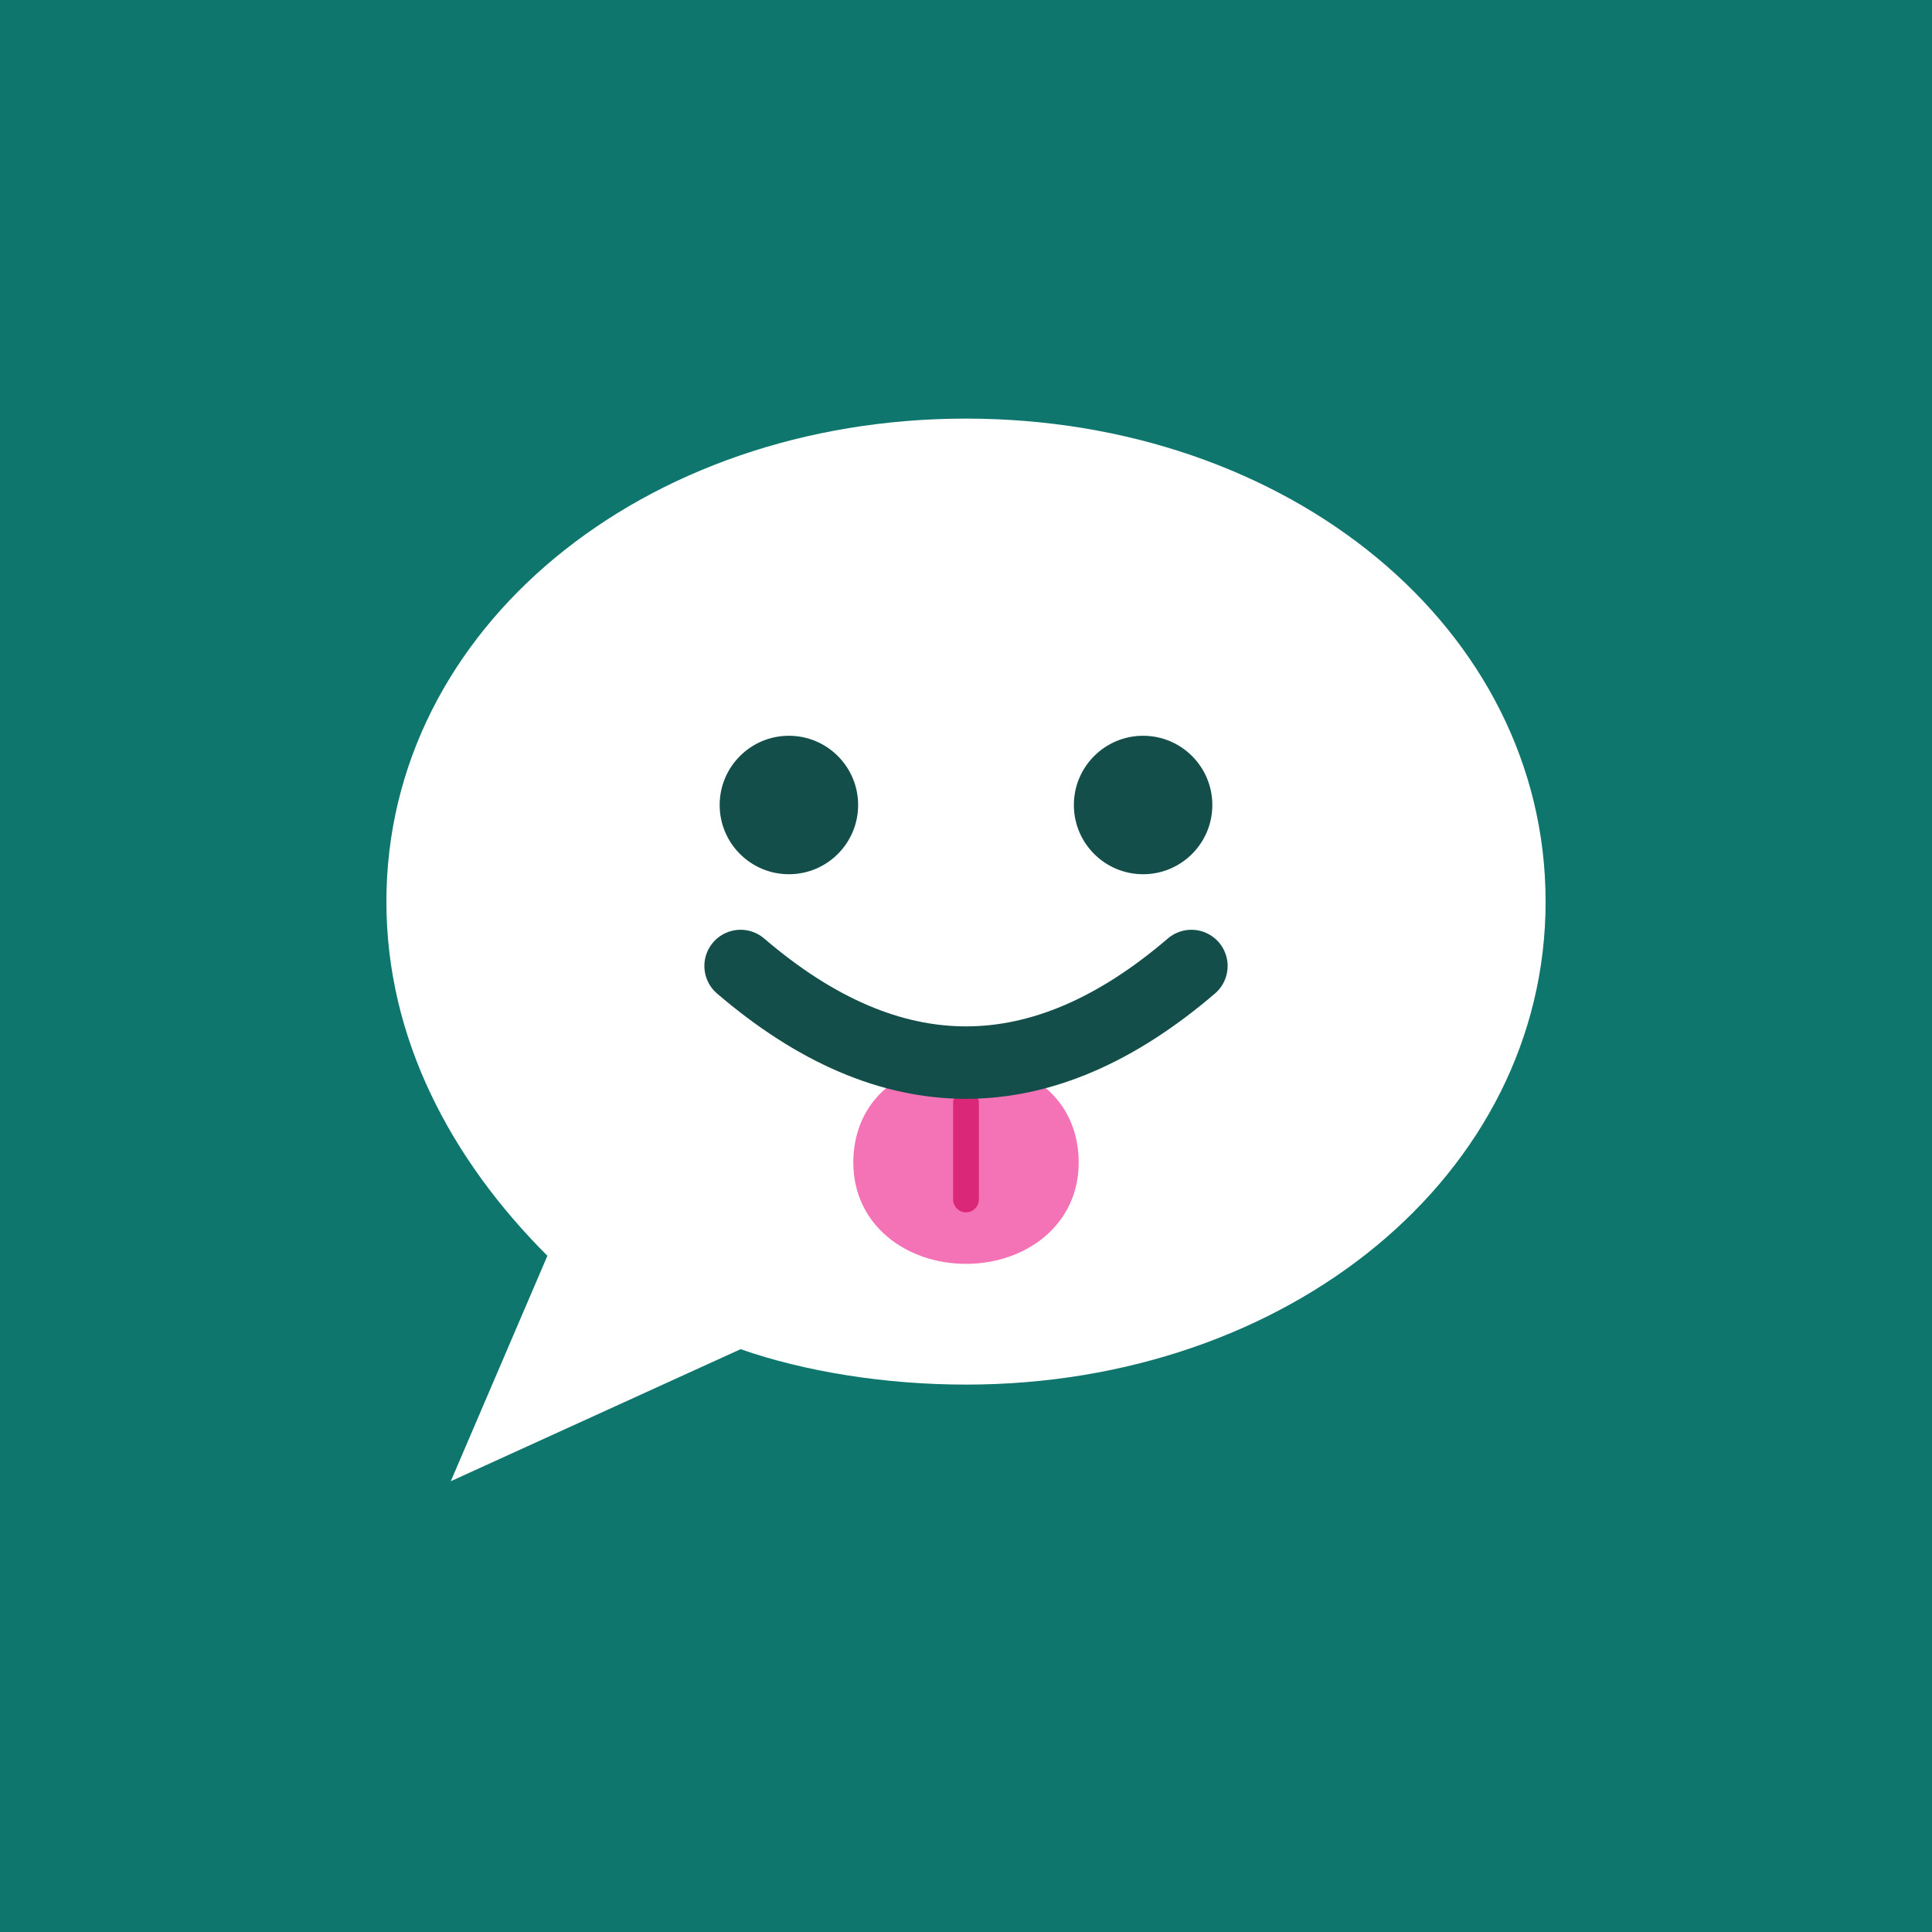
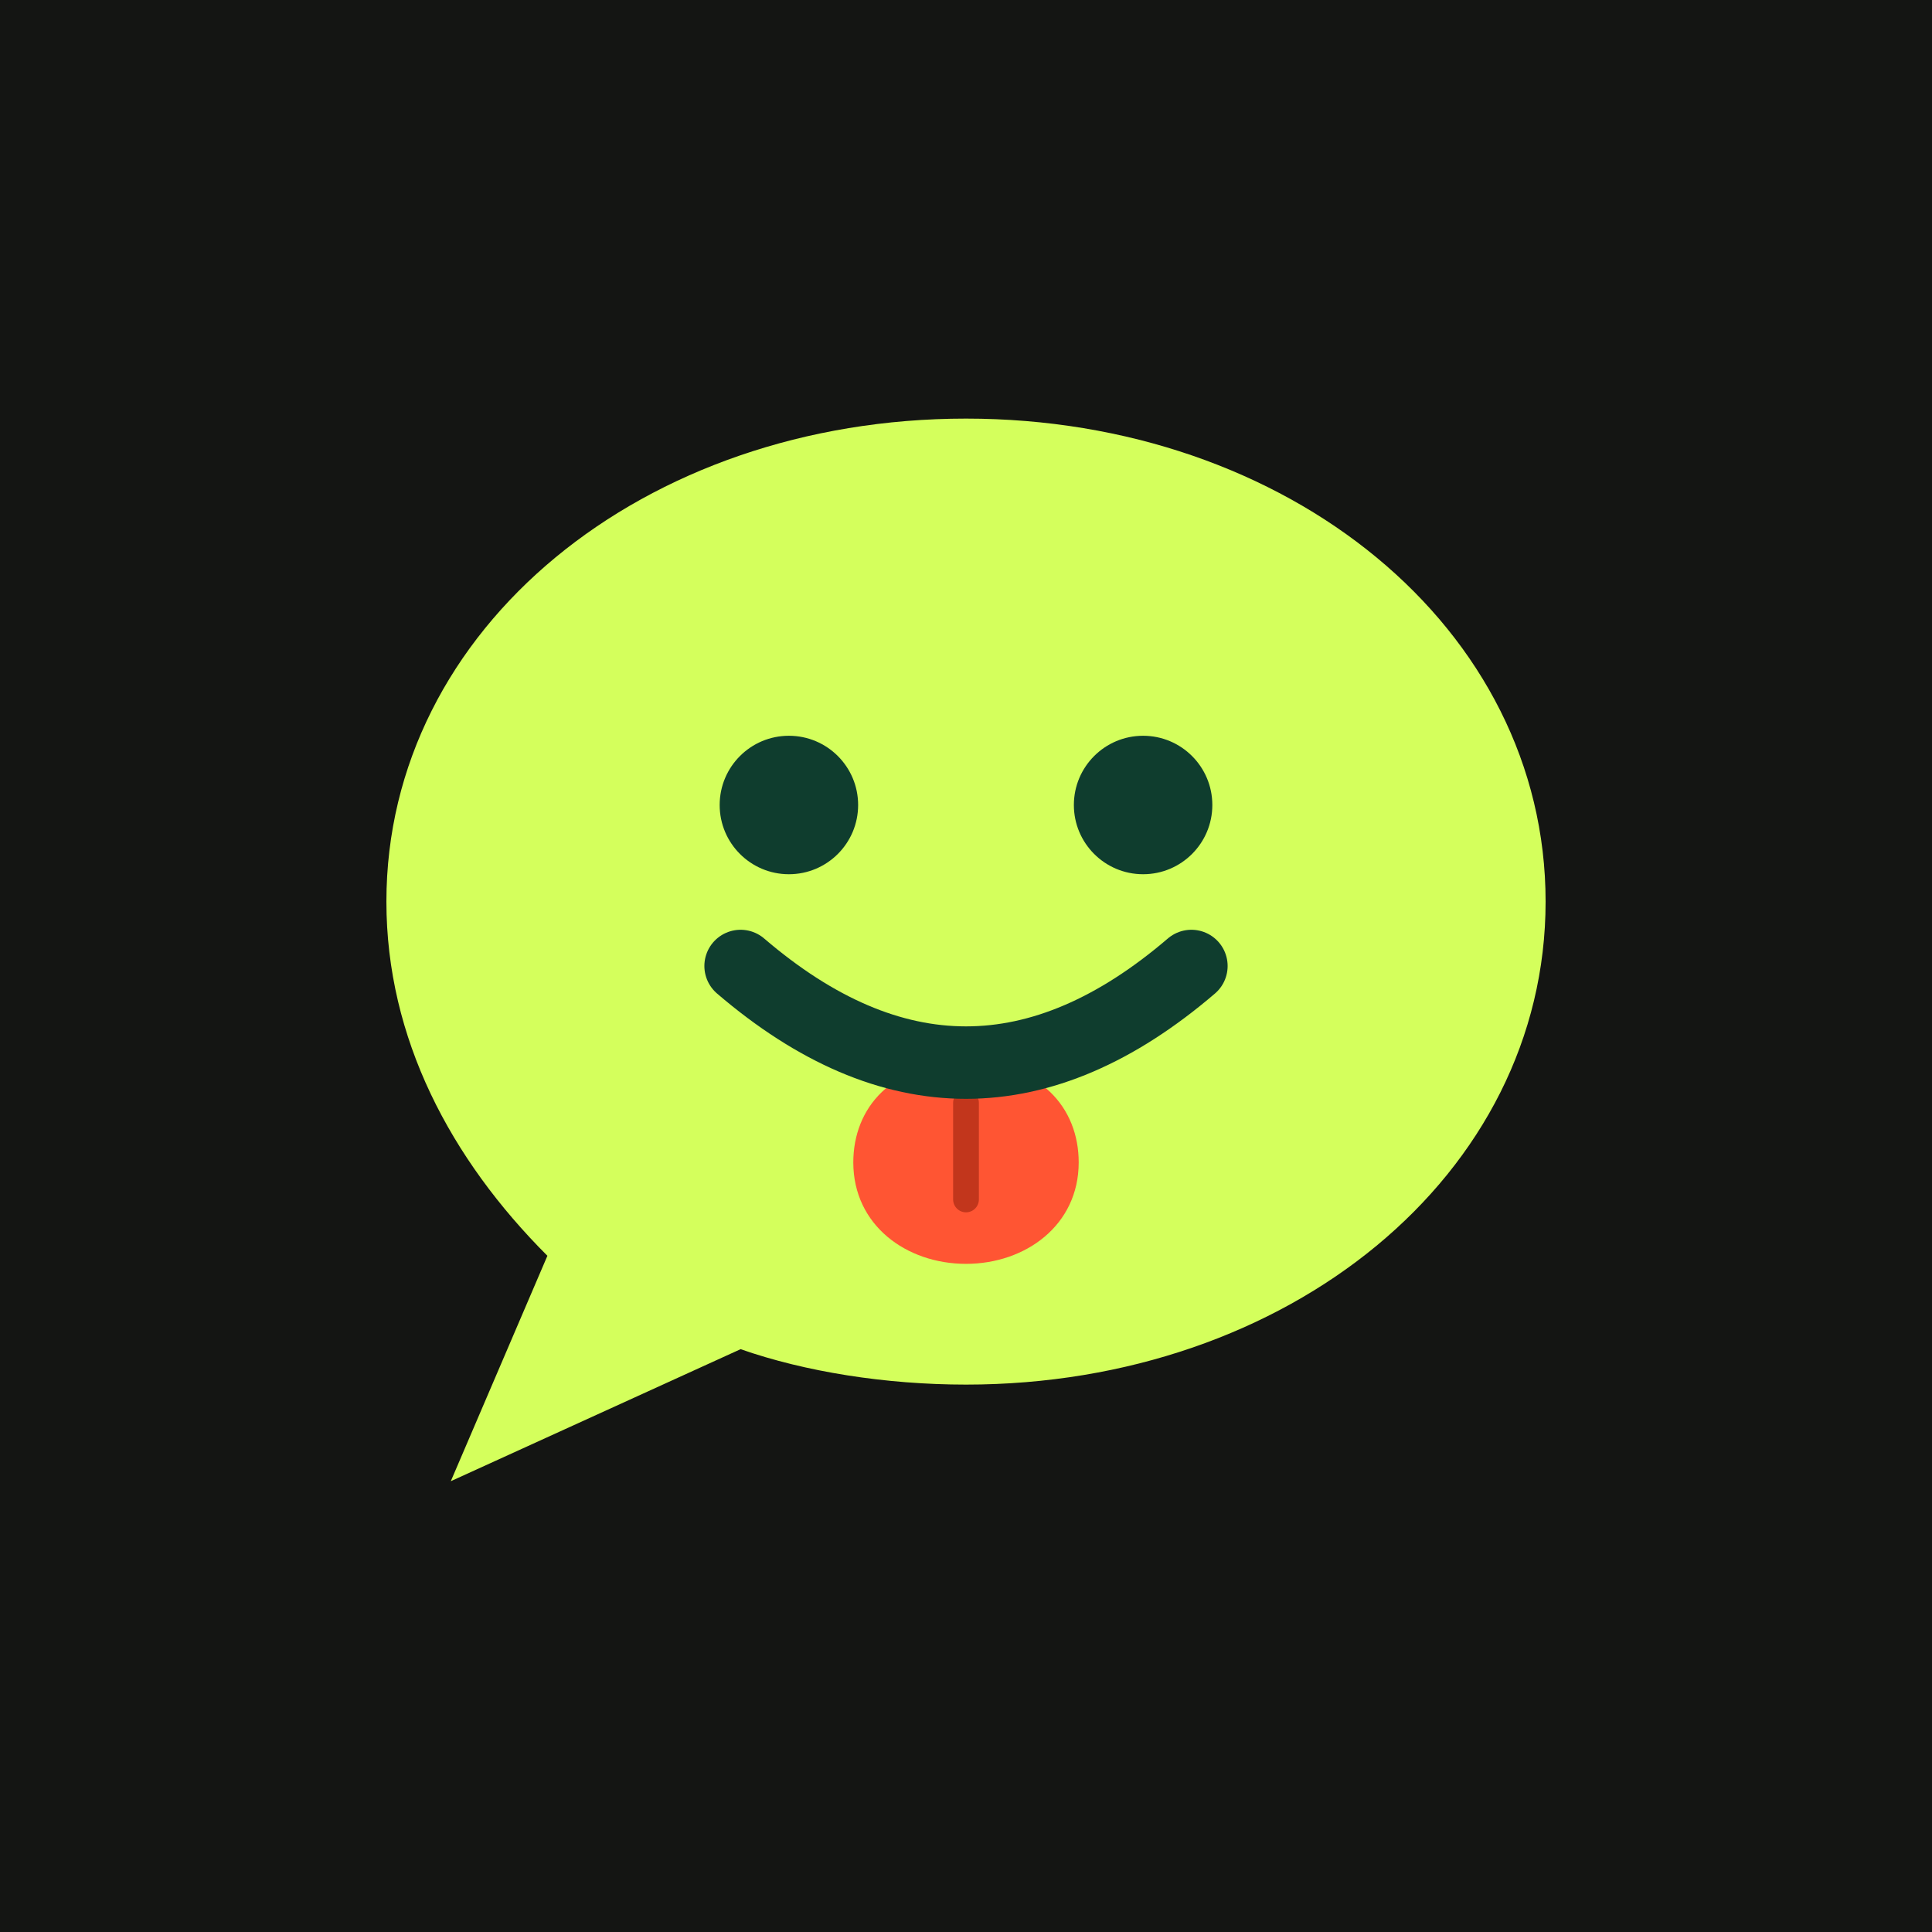
<svg xmlns="http://www.w3.org/2000/svg" viewBox="0 0 120 120">
-   <rect width="120" height="120" rx="0" fill="#0F766E" />
+   <rect width="120" height="120" rx="0" fill="#141513" />
  <g transform="translate(60 60) scale(1) translate(-60 -60)">
-     <path d="M60 26 c20 0 36 13 36 30 s-16 30 -36 30 c-5 0 -10 -0.8 -14 -2.2 L28 92 l6 -14 C28 72 24 64.5 24 56 c0 -17 16 -30 36 -30z" fill="#FFFFFF" />
-     <circle cx="49" cy="50" r="4.3" fill="#134E4A" />
-     <circle cx="71" cy="50" r="4.3" fill="#134E4A" />
-     <path d="M60 66 c-4.6 0 -7 2.8 -7 6.2 c0 3.9 3.3 6.3 7 6.3 s7 -2.4 7 -6.3 c0 -3.4 -2.4 -6.2 -7 -6.2z" fill="#F472B6" />
-     <path d="M60 68.5 v6" stroke="#DB2777" stroke-width="1.6" stroke-linecap="round" />
-     <path d="M46 60 Q60 72 74 60" fill="none" stroke="#134E4A" stroke-width="4.5" stroke-linecap="round" />
+     <path d="M60 26 c20 0 36 13 36 30 s-16 30 -36 30 c-5 0 -10 -0.8 -14 -2.2 L28 92 l6 -14 C28 72 24 64.5 24 56 c0 -17 16 -30 36 -30z" fill="#D4FF5C" />
+     <circle cx="49" cy="50" r="4.3" fill="#0F3D2E" />
+     <circle cx="71" cy="50" r="4.3" fill="#0F3D2E" />
+     <path d="M60 66 c-4.6 0 -7 2.8 -7 6.2 c0 3.9 3.3 6.3 7 6.3 s7 -2.4 7 -6.3 c0 -3.4 -2.4 -6.2 -7 -6.2z" fill="#FF5533" />
+     <path d="M60 68.5 v6" stroke="#C2361C" stroke-width="1.6" stroke-linecap="round" />
+     <path d="M46 60 Q60 72 74 60" fill="none" stroke="#0F3D2E" stroke-width="4.5" stroke-linecap="round" />
  </g>
</svg>
